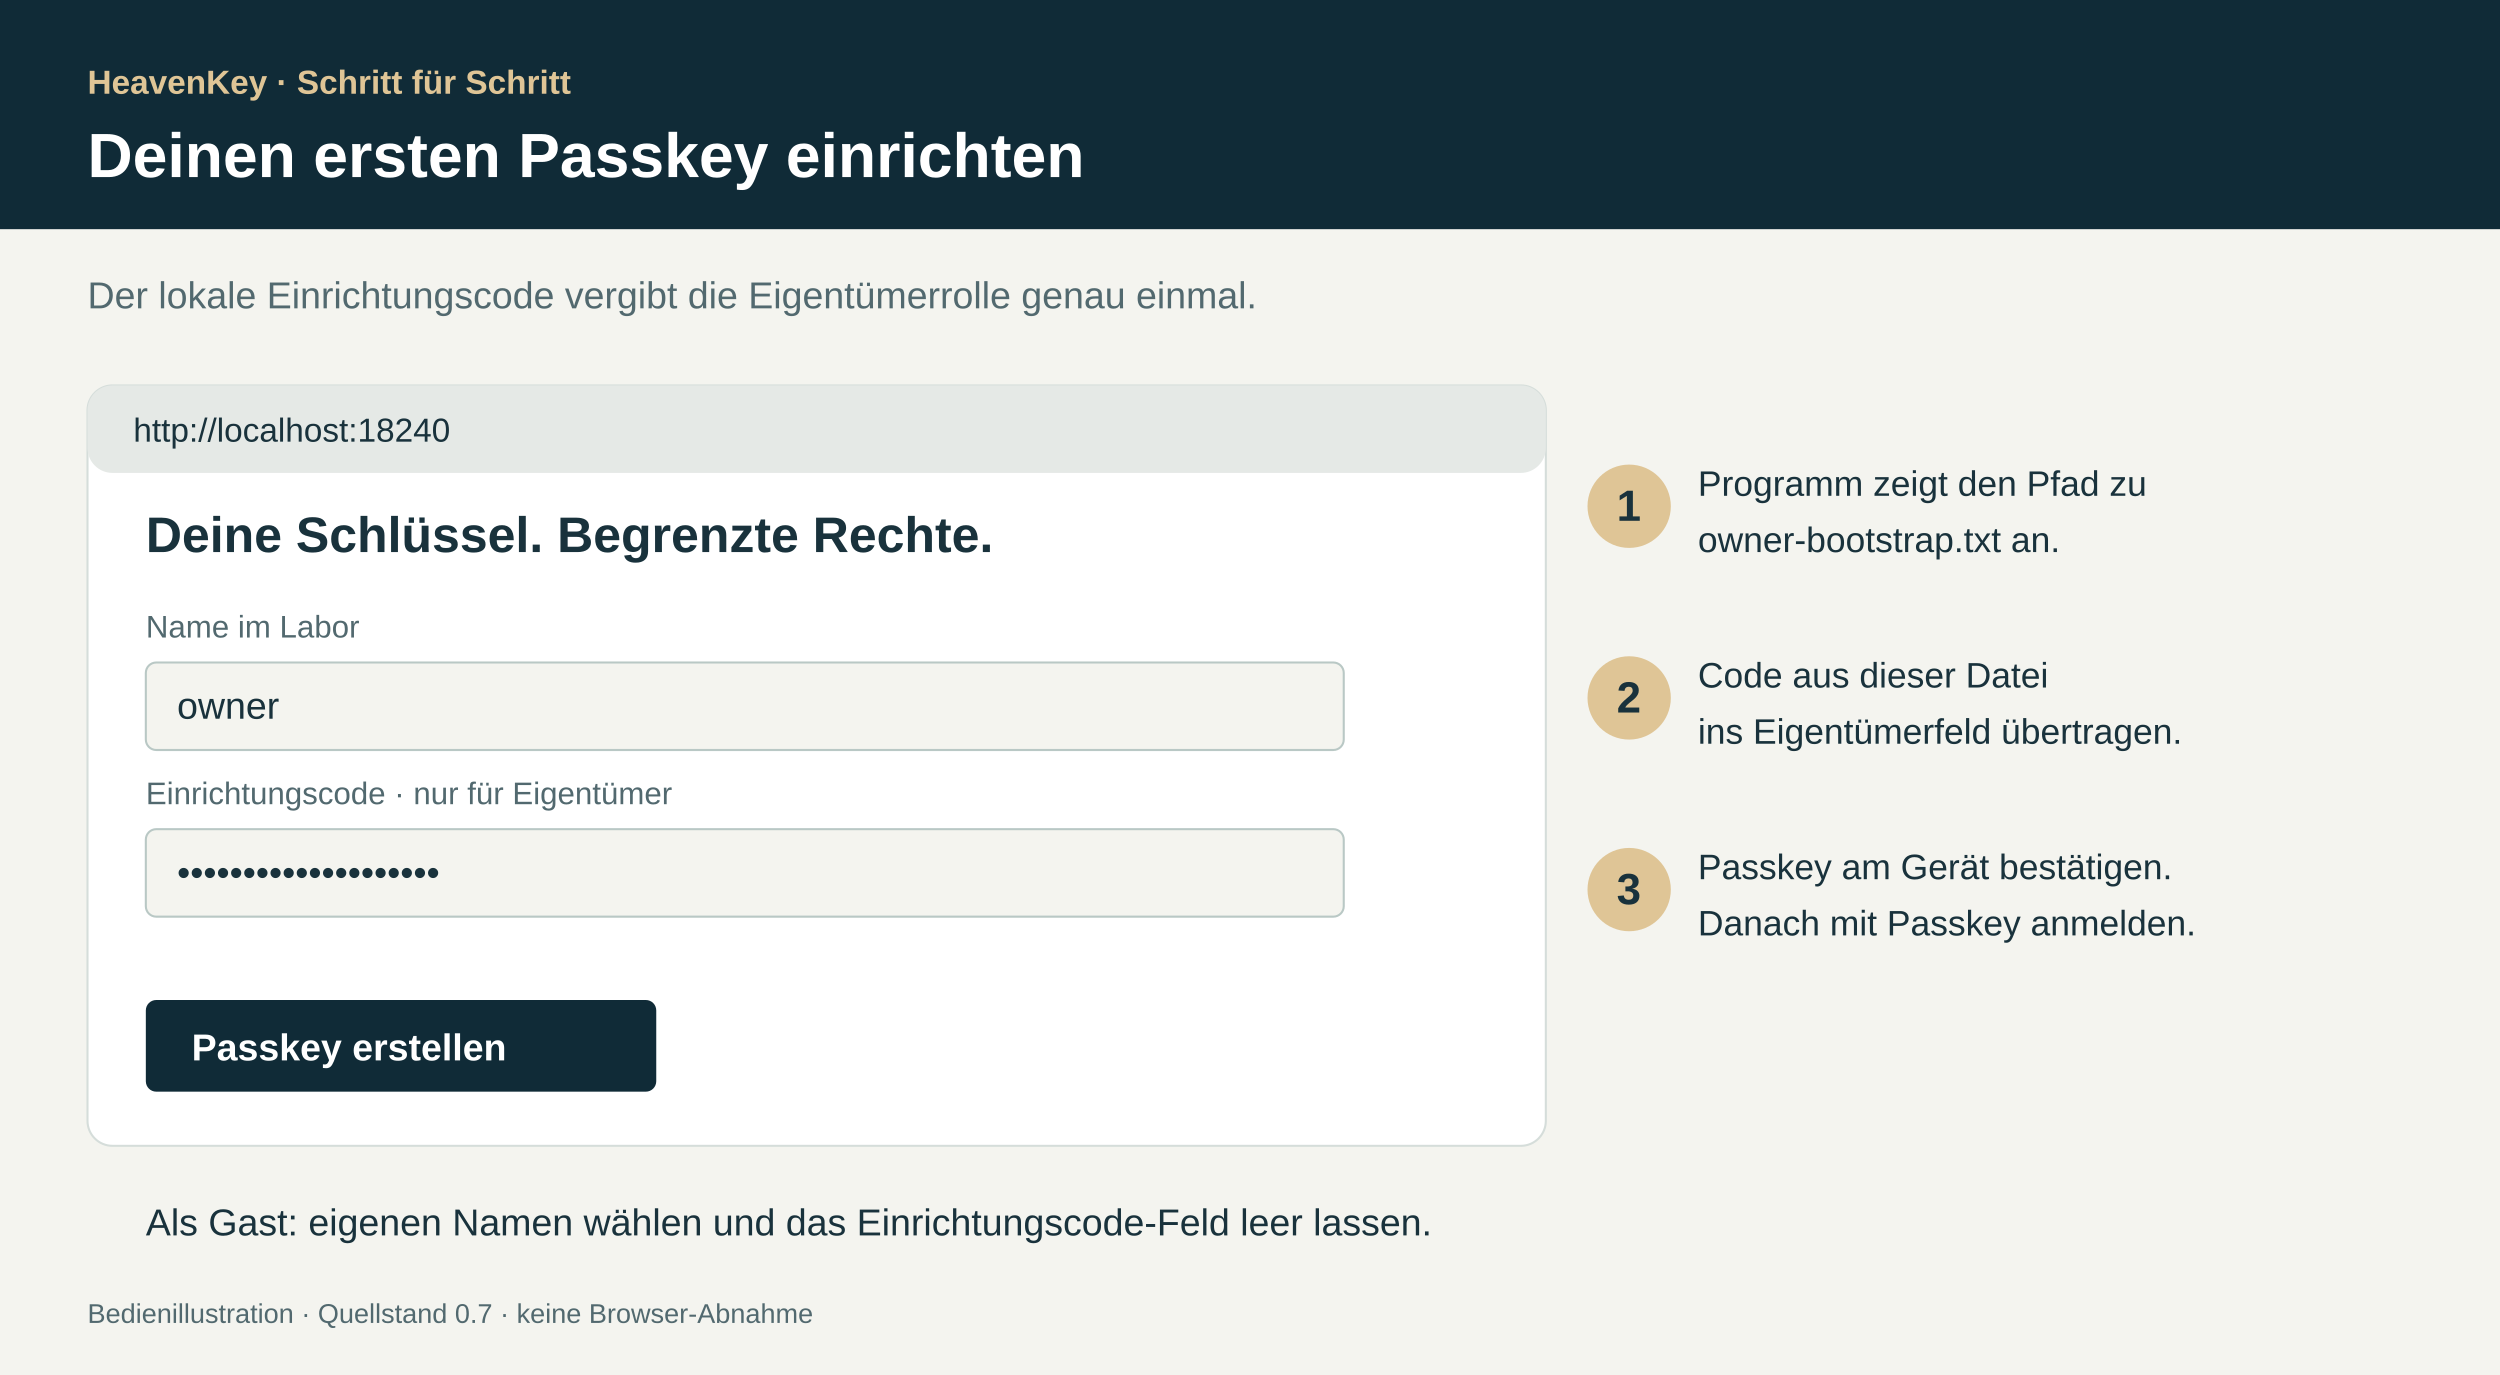
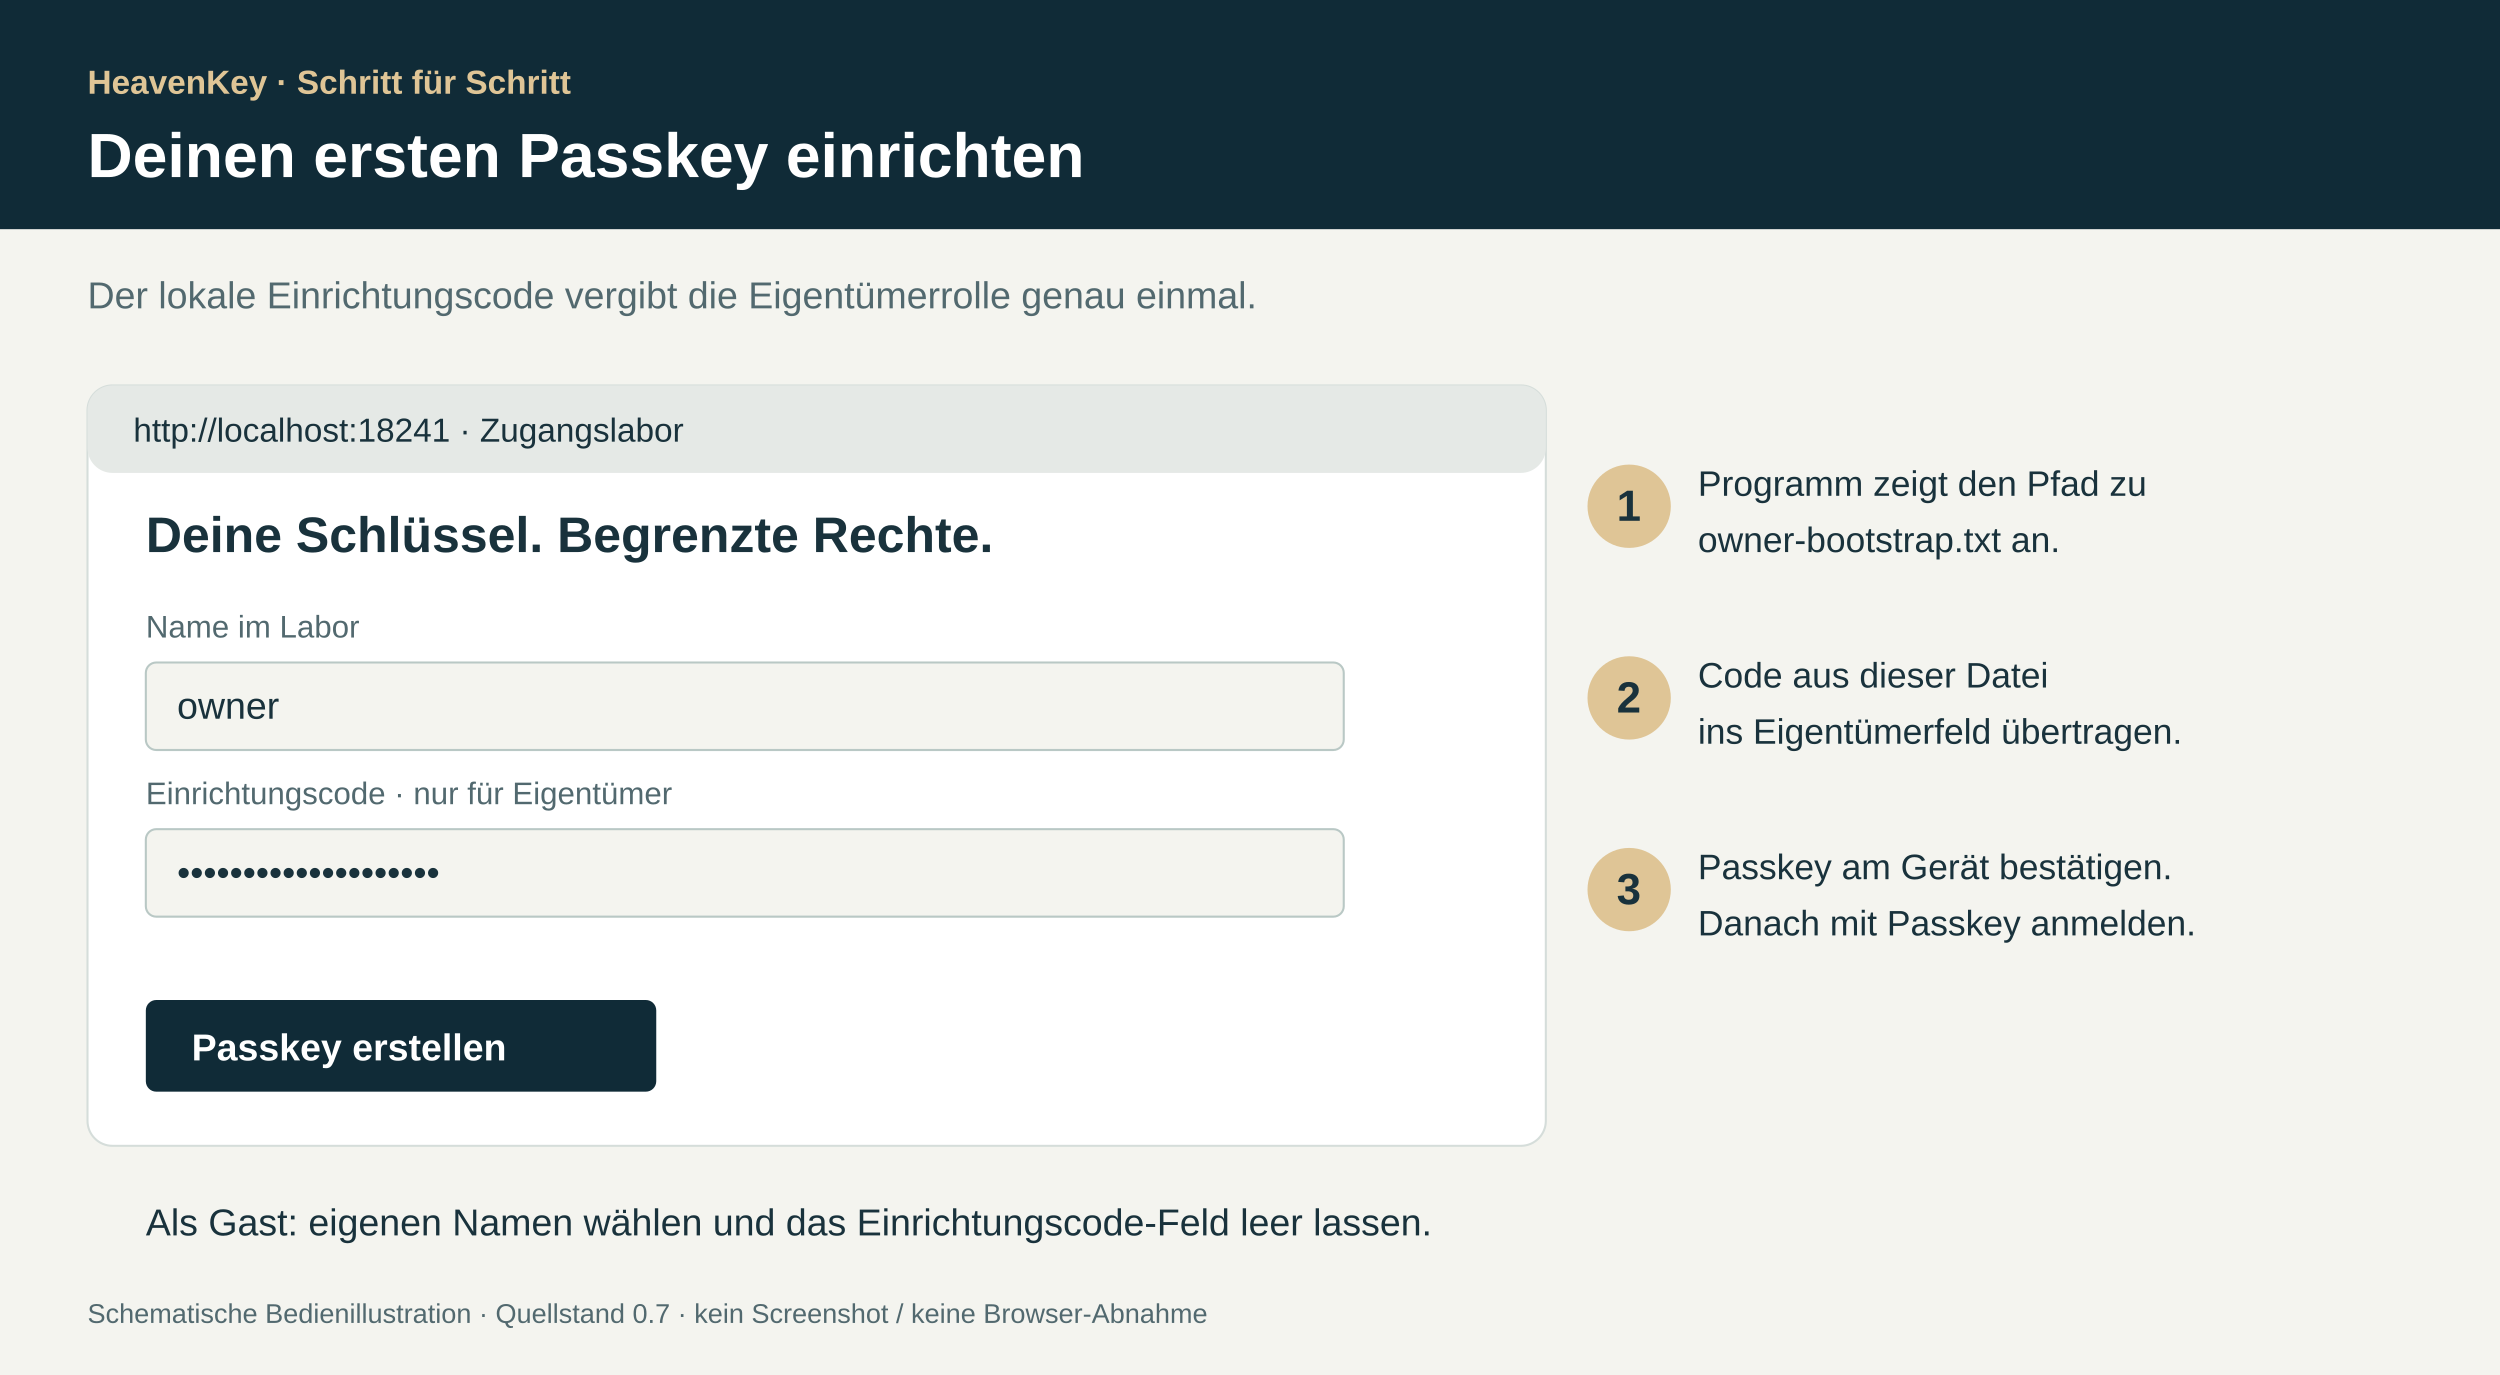
<svg xmlns="http://www.w3.org/2000/svg" width="1200" height="660" viewBox="0 0 1200 660" role="img" aria-labelledby="title desc">
  <rect x="0" y="0" width="1200" height="660" rx="0" fill="#f4f4ef" stroke="none" />
  <rect x="0" y="0" width="1200" height="110" rx="0" fill="#102b37" stroke="none" />
  <text x="42" y="45" font-family="Arial,Helvetica,sans-serif" font-size="16" font-weight="600" fill="#dfc596">HeavenKey · Schritt für Schritt</text>
  <text x="42" y="85" font-family="Arial,Helvetica,sans-serif" font-size="30" font-weight="700" fill="#ffffff">Deinen ersten Passkey einrichten</text>
  <text x="42" y="148" font-family="Arial,Helvetica,sans-serif" font-size="18" font-weight="400" fill="#52696f">Der lokale Einrichtungscode vergibt die Eigentümerrolle genau einmal.</text>
  <rect x="42" y="185" width="700" height="365" rx="12" fill="white" stroke="#d5ddda" />
  <rect x="42" y="185" width="700" height="42" rx="12" fill="#e5e9e6" stroke="none" />
-   <text x="64" y="212" font-family="Arial,Helvetica,sans-serif" font-size="16" font-weight="400" fill="#19323c">http://localhost:18240</text>
+   <text x="64" y="212" font-family="Arial,Helvetica,sans-serif" font-size="16" font-weight="400" fill="#19323c">http://localhost:18241 · Zugangslabor</text>
  <text x="70" y="265" font-family="Arial,Helvetica,sans-serif" font-size="24" font-weight="700" fill="#19323c">Deine Schlüssel. Begrenzte Rechte.</text>
  <text x="70" y="306" font-family="Arial,Helvetica,sans-serif" font-size="15" font-weight="400" fill="#52696f">Name im Labor</text>
  <rect x="70" y="318" width="575" height="42" rx="5" fill="#f4f4ef" stroke="#b9c8c5" />
  <text x="85" y="345" font-family="Arial,Helvetica,sans-serif" font-size="18" font-weight="400" fill="#19323c">owner</text>
  <text x="70" y="386" font-family="Arial,Helvetica,sans-serif" font-size="15" font-weight="400" fill="#52696f">Einrichtungscode · nur für Eigentümer</text>
  <rect x="70" y="398" width="575" height="42" rx="5" fill="#f4f4ef" stroke="#b9c8c5" />
  <text x="85" y="425" font-family="Arial,Helvetica,sans-serif" font-size="18" font-weight="400" fill="#19323c">••••••••••••••••••••</text>
  <rect x="70" y="480" width="245" height="44" rx="5" fill="#102b37" stroke="none" />
  <text x="92" y="509" font-family="Arial,Helvetica,sans-serif" font-size="18" font-weight="700" fill="white">Passkey erstellen</text>
  <circle cx="782" cy="243" r="20" fill="#dfc596" />
  <text x="776" y="250" font-family="Arial,Helvetica,sans-serif" font-size="21" font-weight="700" fill="#19323c">1</text>
  <text x="815" y="238" font-family="Arial,Helvetica,sans-serif" font-size="17" font-weight="400" fill="#19323c">Programm zeigt den Pfad zu</text>
  <text x="815" y="265" font-family="Arial,Helvetica,sans-serif" font-size="17" font-weight="400" fill="#19323c">owner-bootstrap.txt an.</text>
  <circle cx="782" cy="335" r="20" fill="#dfc596" />
  <text x="776" y="342" font-family="Arial,Helvetica,sans-serif" font-size="21" font-weight="700" fill="#19323c">2</text>
  <text x="815" y="330" font-family="Arial,Helvetica,sans-serif" font-size="17" font-weight="400" fill="#19323c">Code aus dieser Datei</text>
  <text x="815" y="357" font-family="Arial,Helvetica,sans-serif" font-size="17" font-weight="400" fill="#19323c">ins Eigentümerfeld übertragen.</text>
  <circle cx="782" cy="427" r="20" fill="#dfc596" />
  <text x="776" y="434" font-family="Arial,Helvetica,sans-serif" font-size="21" font-weight="700" fill="#19323c">3</text>
  <text x="815" y="422" font-family="Arial,Helvetica,sans-serif" font-size="17" font-weight="400" fill="#19323c">Passkey am Gerät bestätigen.</text>
  <text x="815" y="449" font-family="Arial,Helvetica,sans-serif" font-size="17" font-weight="400" fill="#19323c">Danach mit Passkey anmelden.</text>
  <text x="70" y="593" font-family="Arial,Helvetica,sans-serif" font-size="18" font-weight="400" fill="#19323c">Als Gast: eigenen Namen wählen und das Einrichtungscode-Feld leer lassen.</text>
-   <text x="42" y="635" font-family="Arial,Helvetica,sans-serif" font-size="13" font-weight="400" fill="#52696f">Bedienillustration · Quellstand 0.7 · keine Browser-Abnahme</text>
+   <text x="42" y="635" font-family="Arial,Helvetica,sans-serif" font-size="13" font-weight="400" fill="#52696f">Schematische Bedienillustration · Quellstand 0.7 · kein Screenshot / keine Browser-Abnahme</text>
</svg>
